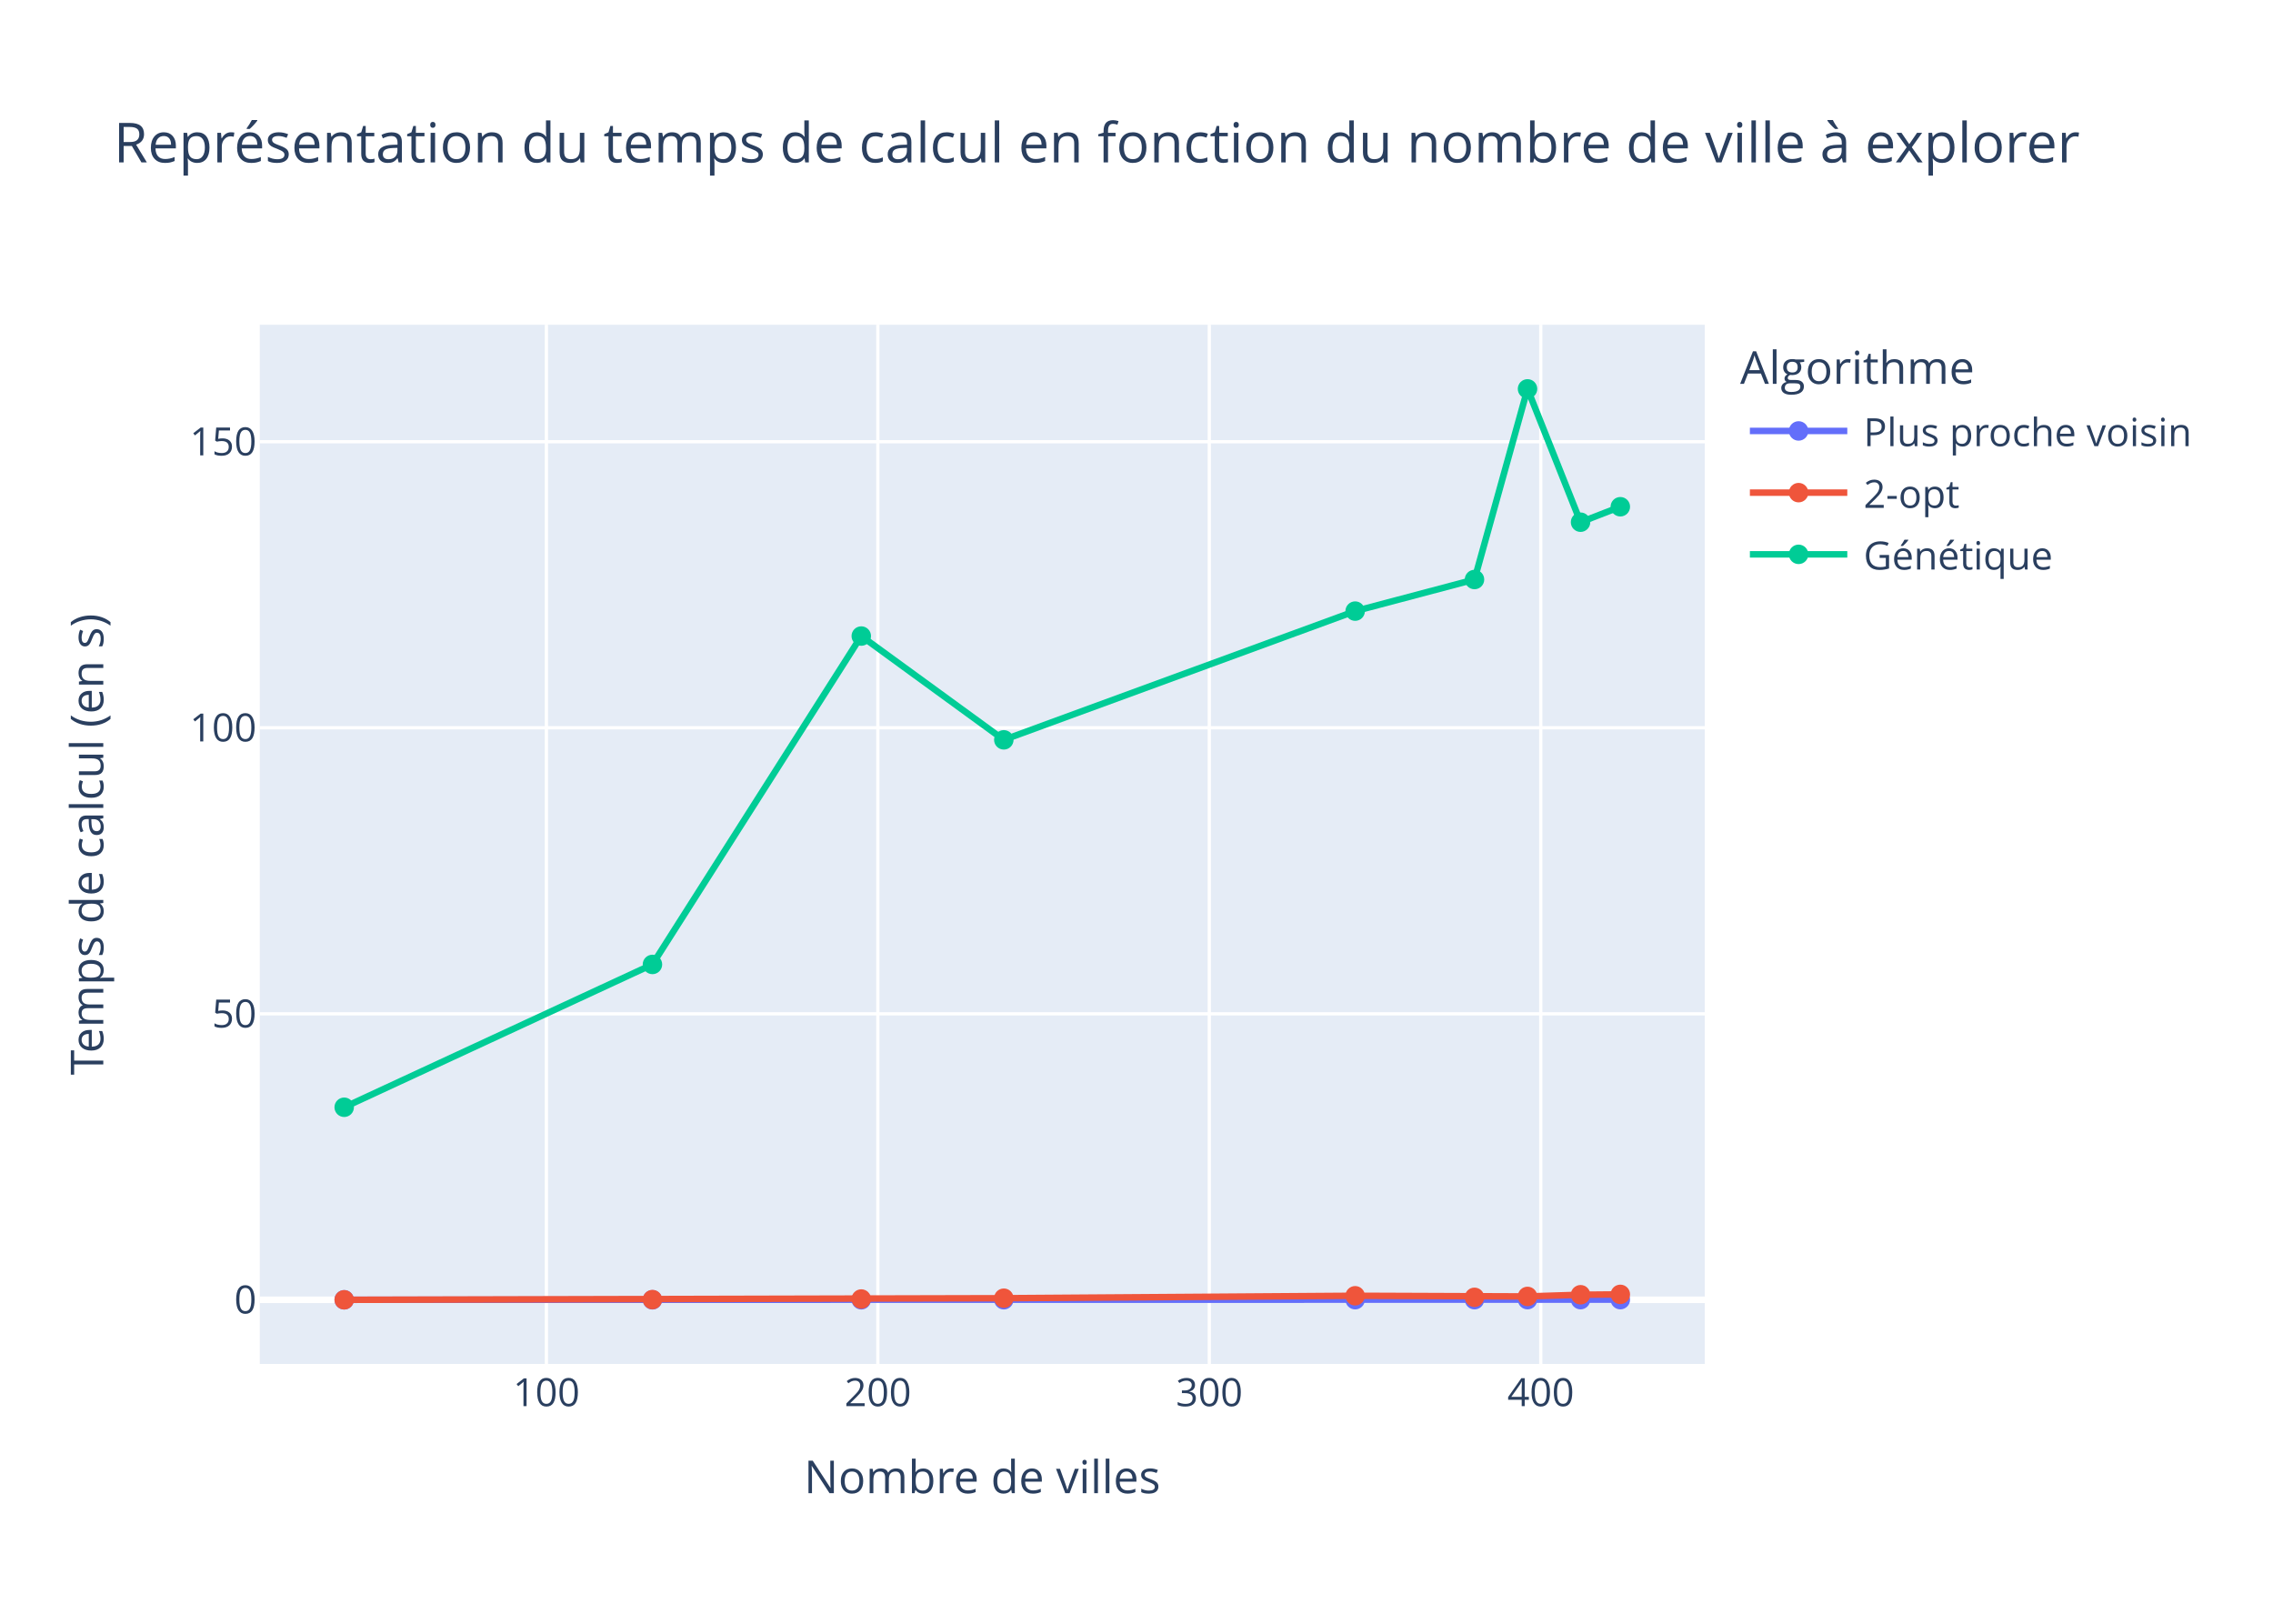
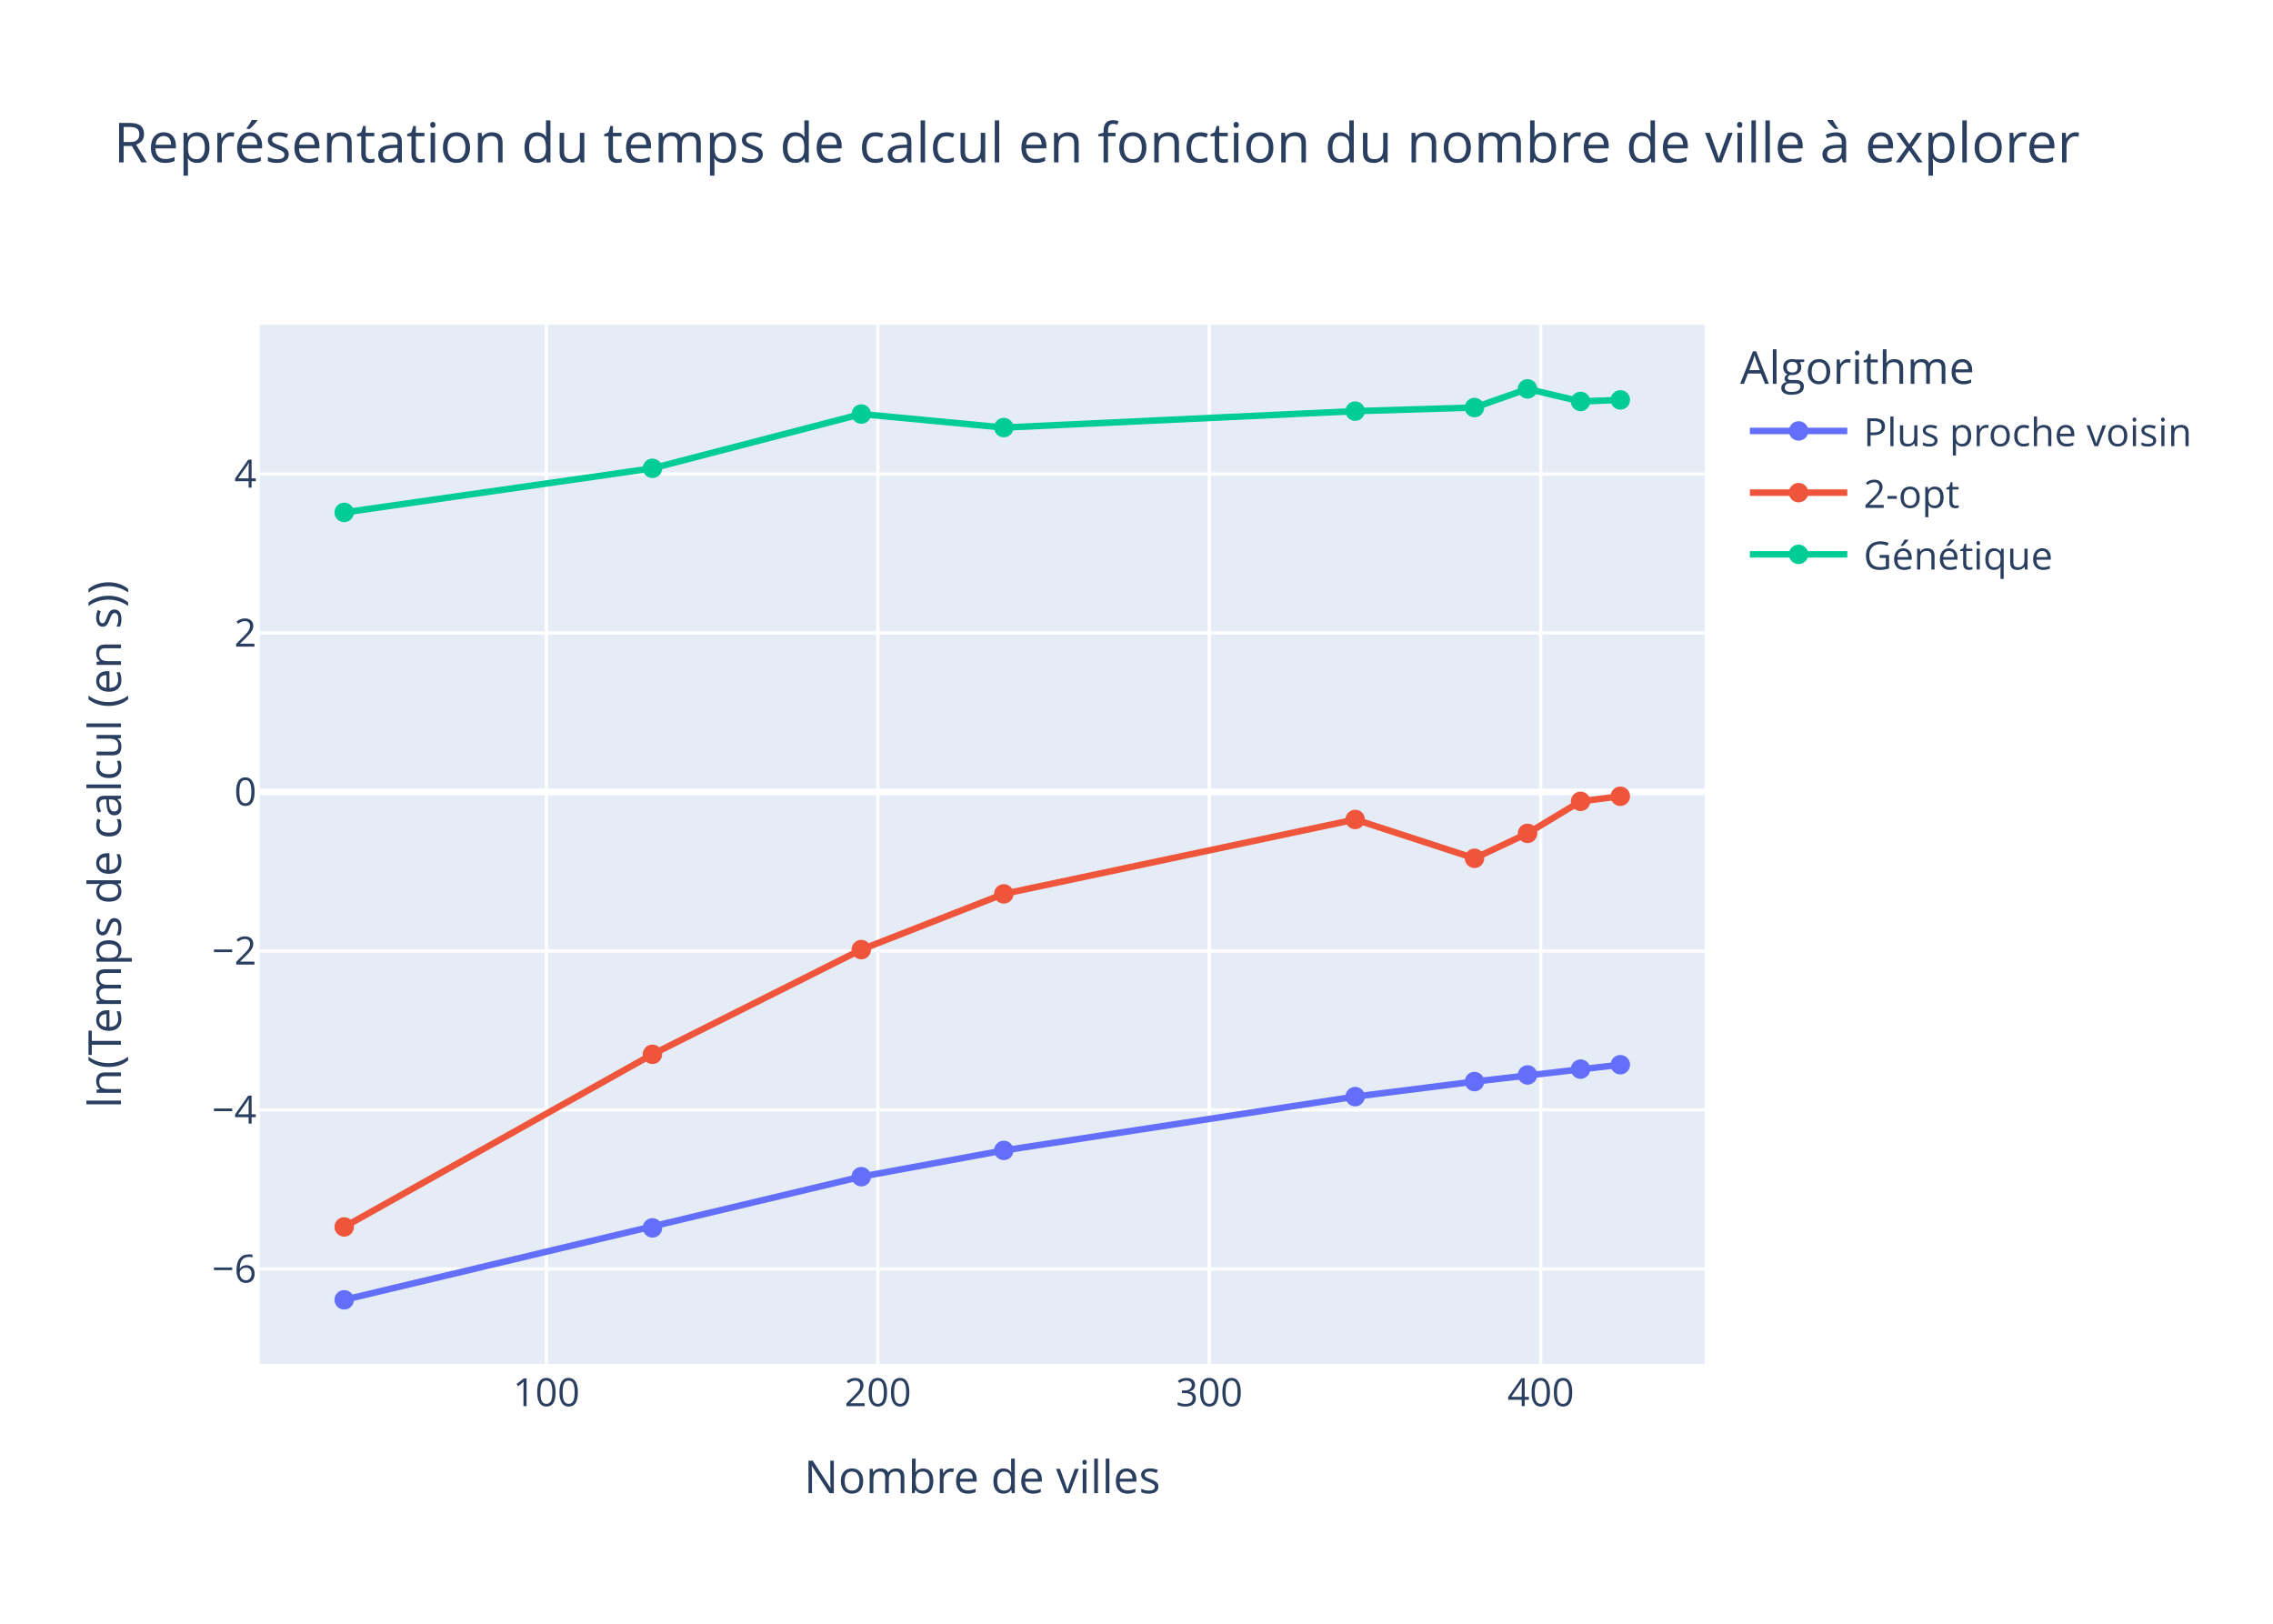
<svg xmlns="http://www.w3.org/2000/svg" class="main-svg" width="700" height="500" style="" viewBox="0 0 700 500">
  <rect x="0" y="0" width="700" height="500" style="fill: rgb(255, 255, 255); fill-opacity: 1;" />
-   <defs id="defs-68d21b">
+   <defs id="defs-ef554b">
    <g class="clips">
-       <clipPath id="clip68d21bxyplot" class="plotclip">
+       <clipPath id="clipef554bxyplot" class="plotclip">
        <rect width="445" height="320" />
      </clipPath>
-       <clipPath class="axesclip" id="clip68d21bx">
+       <clipPath class="axesclip" id="clipef554bx">
        <rect x="80" y="0" width="445" height="500" />
      </clipPath>
-       <clipPath class="axesclip" id="clip68d21by">
+       <clipPath class="axesclip" id="clipef554by">
        <rect x="0" y="100" width="700" height="320" />
      </clipPath>
-       <clipPath class="axesclip" id="clip68d21bxy">
+       <clipPath class="axesclip" id="clipef554bxy">
        <rect x="80" y="100" width="445" height="320" />
      </clipPath>
    </g>
    <g class="gradients" />
    <g class="patterns" />
  </defs>
  <g class="bglayer">
    <rect class="bg" x="80" y="100" width="445" height="320" style="fill: rgb(229, 236, 246); fill-opacity: 1; stroke-width: 0;" />
  </g>
  <g class="layer-below">
    <g class="imagelayer" />
    <g class="shapelayer" />
  </g>
  <g class="cartesianlayer">
    <g class="subplot xy">
      <g class="layer-subplot">
        <g class="shapelayer" />
        <g class="imagelayer" />
      </g>
      <g class="minor-gridlayer">
        <g class="x" />
        <g class="y" />
      </g>
      <g class="gridlayer">
        <g class="x">
          <path class="xgrid crisp" transform="translate(168.27,0)" d="M0,100v320" style="stroke: rgb(255, 255, 255); stroke-opacity: 1; stroke-width: 1px;" />
          <path class="xgrid crisp" transform="translate(270.35,0)" d="M0,100v320" style="stroke: rgb(255, 255, 255); stroke-opacity: 1; stroke-width: 1px;" />
          <path class="xgrid crisp" transform="translate(372.42,0)" d="M0,100v320" style="stroke: rgb(255, 255, 255); stroke-opacity: 1; stroke-width: 1px;" />
          <path class="xgrid crisp" transform="translate(474.5,0)" d="M0,100v320" style="stroke: rgb(255, 255, 255); stroke-opacity: 1; stroke-width: 1px;" />
        </g>
        <g class="y">
-           <path class="ygrid crisp" transform="translate(0,312.18)" d="M80,0h445" style="stroke: rgb(255, 255, 255); stroke-opacity: 1; stroke-width: 1px;" />
-           <path class="ygrid crisp" transform="translate(0,224.1)" d="M80,0h445" style="stroke: rgb(255, 255, 255); stroke-opacity: 1; stroke-width: 1px;" />
-           <path class="ygrid crisp" transform="translate(0,136.02)" d="M80,0h445" style="stroke: rgb(255, 255, 255); stroke-opacity: 1; stroke-width: 1px;" />
+           <path class="ygrid crisp" transform="translate(0,390.73)" d="M80,0h445" style="stroke: rgb(255, 255, 255); stroke-opacity: 1; stroke-width: 1px;" />
+           <path class="ygrid crisp" transform="translate(0,341.78)" d="M80,0h445" style="stroke: rgb(255, 255, 255); stroke-opacity: 1; stroke-width: 1px;" />
+           <path class="ygrid crisp" transform="translate(0,292.82)" d="M80,0h445" style="stroke: rgb(255, 255, 255); stroke-opacity: 1; stroke-width: 1px;" />
+           <path class="ygrid crisp" transform="translate(0,194.91)" d="M80,0h445" style="stroke: rgb(255, 255, 255); stroke-opacity: 1; stroke-width: 1px;" />
+           <path class="ygrid crisp" transform="translate(0,145.95)" d="M80,0h445" style="stroke: rgb(255, 255, 255); stroke-opacity: 1; stroke-width: 1px;" />
        </g>
      </g>
      <g class="zerolinelayer">
-         <path class="yzl zl crisp" transform="translate(0,400.25)" d="M80,0h445" style="stroke: rgb(255, 255, 255); stroke-opacity: 1; stroke-width: 2px;" />
+         <path class="yzl zl crisp" transform="translate(0,243.86)" d="M80,0h445" style="stroke: rgb(255, 255, 255); stroke-opacity: 1; stroke-width: 2px;" />
      </g>
      <path class="xlines-below" />
      <path class="ylines-below" />
      <g class="overlines-below" />
      <g class="xaxislayer-below" />
      <g class="yaxislayer-below" />
      <g class="overaxes-below" />
-       <g class="plot" transform="translate(80,100)" clip-path="url(#clip68d21bxyplot)">
+       <g class="plot" transform="translate(80,100)" clip-path="url(#clipef554bxyplot)">
        <g class="scatterlayer mlayer">
-           <g class="trace scatter trace523caa" style="stroke-miterlimit: 2; opacity: 1;">
+           <g class="trace scatter trace1c6cf1" style="stroke-miterlimit: 2; opacity: 1;">
            <g class="fills" />
            <g class="errorbars" />
            <g class="lines">
-               <path class="js-line" d="M26,300.25L419,300.2" style="vector-effect: none; fill: none; stroke: rgb(99, 110, 250); stroke-opacity: 1; stroke-width: 2px; opacity: 1;" />
+               <path class="js-line" d="M26,300.25L185.24,262.33L229.14,254.25L337.34,237.68L374.09,233.05L419,227.86" style="vector-effect: none; fill: none; stroke: rgb(99, 110, 250); stroke-opacity: 1; stroke-width: 2px; opacity: 1;" />
            </g>
            <g class="points">
              <path class="point" transform="translate(26,300.25)" d="M3,0A3,3 0 1,1 0,-3A3,3 0 0,1 3,0Z" style="opacity: 1; stroke-width: 0px; fill: rgb(99, 110, 250); fill-opacity: 1;" />
-               <path class="point" transform="translate(120.93,300.25)" d="M3,0A3,3 0 1,1 0,-3A3,3 0 0,1 3,0Z" style="opacity: 1; stroke-width: 0px; fill: rgb(99, 110, 250); fill-opacity: 1;" />
-               <path class="point" transform="translate(185.24,300.24)" d="M3,0A3,3 0 1,1 0,-3A3,3 0 0,1 3,0Z" style="opacity: 1; stroke-width: 0px; fill: rgb(99, 110, 250); fill-opacity: 1;" />
-               <path class="point" transform="translate(229.14,300.23)" d="M3,0A3,3 0 1,1 0,-3A3,3 0 0,1 3,0Z" style="opacity: 1; stroke-width: 0px; fill: rgb(99, 110, 250); fill-opacity: 1;" />
-               <path class="point" transform="translate(337.34,300.21)" d="M3,0A3,3 0 1,1 0,-3A3,3 0 0,1 3,0Z" style="opacity: 1; stroke-width: 0px; fill: rgb(99, 110, 250); fill-opacity: 1;" />
-               <path class="point" transform="translate(374.09,300.21)" d="M3,0A3,3 0 1,1 0,-3A3,3 0 0,1 3,0Z" style="opacity: 1; stroke-width: 0px; fill: rgb(99, 110, 250); fill-opacity: 1;" />
-               <path class="point" transform="translate(390.42,300.2)" d="M3,0A3,3 0 1,1 0,-3A3,3 0 0,1 3,0Z" style="opacity: 1; stroke-width: 0px; fill: rgb(99, 110, 250); fill-opacity: 1;" />
-               <path class="point" transform="translate(406.75,300.2)" d="M3,0A3,3 0 1,1 0,-3A3,3 0 0,1 3,0Z" style="opacity: 1; stroke-width: 0px; fill: rgb(99, 110, 250); fill-opacity: 1;" />
-               <path class="point" transform="translate(419,300.2)" d="M3,0A3,3 0 1,1 0,-3A3,3 0 0,1 3,0Z" style="opacity: 1; stroke-width: 0px; fill: rgb(99, 110, 250); fill-opacity: 1;" />
+               <path class="point" transform="translate(120.93,278.1)" d="M3,0A3,3 0 1,1 0,-3A3,3 0 0,1 3,0Z" style="opacity: 1; stroke-width: 0px; fill: rgb(99, 110, 250); fill-opacity: 1;" />
+               <path class="point" transform="translate(185.24,262.33)" d="M3,0A3,3 0 1,1 0,-3A3,3 0 0,1 3,0Z" style="opacity: 1; stroke-width: 0px; fill: rgb(99, 110, 250); fill-opacity: 1;" />
+               <path class="point" transform="translate(229.14,254.25)" d="M3,0A3,3 0 1,1 0,-3A3,3 0 0,1 3,0Z" style="opacity: 1; stroke-width: 0px; fill: rgb(99, 110, 250); fill-opacity: 1;" />
+               <path class="point" transform="translate(337.34,237.68)" d="M3,0A3,3 0 1,1 0,-3A3,3 0 0,1 3,0Z" style="opacity: 1; stroke-width: 0px; fill: rgb(99, 110, 250); fill-opacity: 1;" />
+               <path class="point" transform="translate(374.09,233.05)" d="M3,0A3,3 0 1,1 0,-3A3,3 0 0,1 3,0Z" style="opacity: 1; stroke-width: 0px; fill: rgb(99, 110, 250); fill-opacity: 1;" />
+               <path class="point" transform="translate(390.42,231.01)" d="M3,0A3,3 0 1,1 0,-3A3,3 0 0,1 3,0Z" style="opacity: 1; stroke-width: 0px; fill: rgb(99, 110, 250); fill-opacity: 1;" />
+               <path class="point" transform="translate(406.75,229.22)" d="M3,0A3,3 0 1,1 0,-3A3,3 0 0,1 3,0Z" style="opacity: 1; stroke-width: 0px; fill: rgb(99, 110, 250); fill-opacity: 1;" />
+               <path class="point" transform="translate(419,227.86)" d="M3,0A3,3 0 1,1 0,-3A3,3 0 0,1 3,0Z" style="opacity: 1; stroke-width: 0px; fill: rgb(99, 110, 250); fill-opacity: 1;" />
            </g>
            <g class="text" />
          </g>
-           <g class="trace scatter tracee84bd7" style="stroke-miterlimit: 2; opacity: 1;">
+           <g class="trace scatter tracebb99de" style="stroke-miterlimit: 2; opacity: 1;">
            <g class="fills" />
            <g class="errorbars" />
            <g class="lines">
-               <path class="js-line" d="M26,300.25L229.14,299.76L337.34,299.01L390.42,299.21L406.75,298.69L419,298.58" style="vector-effect: none; fill: none; stroke: rgb(239, 85, 59); stroke-opacity: 1; stroke-width: 2px; opacity: 1;" />
+               <path class="js-line" d="M26,277.81L120.93,224.65L185.24,192.41L229.14,175.25L337.34,152.34L374.09,164.3L390.42,156.62L406.75,146.76L419,145.19" style="vector-effect: none; fill: none; stroke: rgb(239, 85, 59); stroke-opacity: 1; stroke-width: 2px; opacity: 1;" />
            </g>
            <g class="points">
-               <path class="point" transform="translate(26,300.25)" d="M3,0A3,3 0 1,1 0,-3A3,3 0 0,1 3,0Z" style="opacity: 1; stroke-width: 0px; fill: rgb(239, 85, 59); fill-opacity: 1;" />
-               <path class="point" transform="translate(120.93,300.19)" d="M3,0A3,3 0 1,1 0,-3A3,3 0 0,1 3,0Z" style="opacity: 1; stroke-width: 0px; fill: rgb(239, 85, 59); fill-opacity: 1;" />
-               <path class="point" transform="translate(185.24,300.01)" d="M3,0A3,3 0 1,1 0,-3A3,3 0 0,1 3,0Z" style="opacity: 1; stroke-width: 0px; fill: rgb(239, 85, 59); fill-opacity: 1;" />
-               <path class="point" transform="translate(229.14,299.76)" d="M3,0A3,3 0 1,1 0,-3A3,3 0 0,1 3,0Z" style="opacity: 1; stroke-width: 0px; fill: rgb(239, 85, 59); fill-opacity: 1;" />
-               <path class="point" transform="translate(337.34,299.01)" d="M3,0A3,3 0 1,1 0,-3A3,3 0 0,1 3,0Z" style="opacity: 1; stroke-width: 0px; fill: rgb(239, 85, 59); fill-opacity: 1;" />
-               <path class="point" transform="translate(374.09,299.49)" d="M3,0A3,3 0 1,1 0,-3A3,3 0 0,1 3,0Z" style="opacity: 1; stroke-width: 0px; fill: rgb(239, 85, 59); fill-opacity: 1;" />
-               <path class="point" transform="translate(390.42,299.21)" d="M3,0A3,3 0 1,1 0,-3A3,3 0 0,1 3,0Z" style="opacity: 1; stroke-width: 0px; fill: rgb(239, 85, 59); fill-opacity: 1;" />
-               <path class="point" transform="translate(406.75,298.69)" d="M3,0A3,3 0 1,1 0,-3A3,3 0 0,1 3,0Z" style="opacity: 1; stroke-width: 0px; fill: rgb(239, 85, 59); fill-opacity: 1;" />
-               <path class="point" transform="translate(419,298.58)" d="M3,0A3,3 0 1,1 0,-3A3,3 0 0,1 3,0Z" style="opacity: 1; stroke-width: 0px; fill: rgb(239, 85, 59); fill-opacity: 1;" />
+               <path class="point" transform="translate(26,277.81)" d="M3,0A3,3 0 1,1 0,-3A3,3 0 0,1 3,0Z" style="opacity: 1; stroke-width: 0px; fill: rgb(239, 85, 59); fill-opacity: 1;" />
+               <path class="point" transform="translate(120.93,224.65)" d="M3,0A3,3 0 1,1 0,-3A3,3 0 0,1 3,0Z" style="opacity: 1; stroke-width: 0px; fill: rgb(239, 85, 59); fill-opacity: 1;" />
+               <path class="point" transform="translate(185.24,192.41)" d="M3,0A3,3 0 1,1 0,-3A3,3 0 0,1 3,0Z" style="opacity: 1; stroke-width: 0px; fill: rgb(239, 85, 59); fill-opacity: 1;" />
+               <path class="point" transform="translate(229.14,175.25)" d="M3,0A3,3 0 1,1 0,-3A3,3 0 0,1 3,0Z" style="opacity: 1; stroke-width: 0px; fill: rgb(239, 85, 59); fill-opacity: 1;" />
+               <path class="point" transform="translate(337.34,152.34)" d="M3,0A3,3 0 1,1 0,-3A3,3 0 0,1 3,0Z" style="opacity: 1; stroke-width: 0px; fill: rgb(239, 85, 59); fill-opacity: 1;" />
+               <path class="point" transform="translate(374.09,164.3)" d="M3,0A3,3 0 1,1 0,-3A3,3 0 0,1 3,0Z" style="opacity: 1; stroke-width: 0px; fill: rgb(239, 85, 59); fill-opacity: 1;" />
+               <path class="point" transform="translate(390.42,156.62)" d="M3,0A3,3 0 1,1 0,-3A3,3 0 0,1 3,0Z" style="opacity: 1; stroke-width: 0px; fill: rgb(239, 85, 59); fill-opacity: 1;" />
+               <path class="point" transform="translate(406.75,146.76)" d="M3,0A3,3 0 1,1 0,-3A3,3 0 0,1 3,0Z" style="opacity: 1; stroke-width: 0px; fill: rgb(239, 85, 59); fill-opacity: 1;" />
+               <path class="point" transform="translate(419,145.19)" d="M3,0A3,3 0 1,1 0,-3A3,3 0 0,1 3,0Z" style="opacity: 1; stroke-width: 0px; fill: rgb(239, 85, 59); fill-opacity: 1;" />
            </g>
            <g class="text" />
          </g>
-           <g class="trace scatter traceb8775d" style="stroke-miterlimit: 2; opacity: 1;">
+           <g class="trace scatter trace73d705" style="stroke-miterlimit: 2; opacity: 1;">
            <g class="fills" />
            <g class="errorbars" />
            <g class="lines">
-               <path class="js-line" d="M26,240.96L120.93,196.98L185.24,95.86L229.14,127.82L337.34,88.18L374.09,78.45L390.42,19.75L406.75,60.8L419,56.04" style="vector-effect: none; fill: none; stroke: rgb(0, 204, 150); stroke-opacity: 1; stroke-width: 2px; opacity: 1;" />
+               <path class="js-line" d="M26,57.79L120.93,44.21L185.24,27.5L229.14,31.66L337.34,26.6L374.09,25.5L390.42,19.75L406.75,23.62L419,23.14" style="vector-effect: none; fill: none; stroke: rgb(0, 204, 150); stroke-opacity: 1; stroke-width: 2px; opacity: 1;" />
            </g>
            <g class="points">
-               <path class="point" transform="translate(26,240.96)" d="M3,0A3,3 0 1,1 0,-3A3,3 0 0,1 3,0Z" style="opacity: 1; stroke-width: 0px; fill: rgb(0, 204, 150); fill-opacity: 1;" />
-               <path class="point" transform="translate(120.93,196.98)" d="M3,0A3,3 0 1,1 0,-3A3,3 0 0,1 3,0Z" style="opacity: 1; stroke-width: 0px; fill: rgb(0, 204, 150); fill-opacity: 1;" />
-               <path class="point" transform="translate(185.24,95.86)" d="M3,0A3,3 0 1,1 0,-3A3,3 0 0,1 3,0Z" style="opacity: 1; stroke-width: 0px; fill: rgb(0, 204, 150); fill-opacity: 1;" />
-               <path class="point" transform="translate(229.14,127.82)" d="M3,0A3,3 0 1,1 0,-3A3,3 0 0,1 3,0Z" style="opacity: 1; stroke-width: 0px; fill: rgb(0, 204, 150); fill-opacity: 1;" />
-               <path class="point" transform="translate(337.34,88.18)" d="M3,0A3,3 0 1,1 0,-3A3,3 0 0,1 3,0Z" style="opacity: 1; stroke-width: 0px; fill: rgb(0, 204, 150); fill-opacity: 1;" />
-               <path class="point" transform="translate(374.09,78.45)" d="M3,0A3,3 0 1,1 0,-3A3,3 0 0,1 3,0Z" style="opacity: 1; stroke-width: 0px; fill: rgb(0, 204, 150); fill-opacity: 1;" />
+               <path class="point" transform="translate(26,57.79)" d="M3,0A3,3 0 1,1 0,-3A3,3 0 0,1 3,0Z" style="opacity: 1; stroke-width: 0px; fill: rgb(0, 204, 150); fill-opacity: 1;" />
+               <path class="point" transform="translate(120.93,44.21)" d="M3,0A3,3 0 1,1 0,-3A3,3 0 0,1 3,0Z" style="opacity: 1; stroke-width: 0px; fill: rgb(0, 204, 150); fill-opacity: 1;" />
+               <path class="point" transform="translate(185.24,27.5)" d="M3,0A3,3 0 1,1 0,-3A3,3 0 0,1 3,0Z" style="opacity: 1; stroke-width: 0px; fill: rgb(0, 204, 150); fill-opacity: 1;" />
+               <path class="point" transform="translate(229.14,31.66)" d="M3,0A3,3 0 1,1 0,-3A3,3 0 0,1 3,0Z" style="opacity: 1; stroke-width: 0px; fill: rgb(0, 204, 150); fill-opacity: 1;" />
+               <path class="point" transform="translate(337.34,26.6)" d="M3,0A3,3 0 1,1 0,-3A3,3 0 0,1 3,0Z" style="opacity: 1; stroke-width: 0px; fill: rgb(0, 204, 150); fill-opacity: 1;" />
+               <path class="point" transform="translate(374.09,25.5)" d="M3,0A3,3 0 1,1 0,-3A3,3 0 0,1 3,0Z" style="opacity: 1; stroke-width: 0px; fill: rgb(0, 204, 150); fill-opacity: 1;" />
              <path class="point" transform="translate(390.42,19.75)" d="M3,0A3,3 0 1,1 0,-3A3,3 0 0,1 3,0Z" style="opacity: 1; stroke-width: 0px; fill: rgb(0, 204, 150); fill-opacity: 1;" />
-               <path class="point" transform="translate(406.75,60.8)" d="M3,0A3,3 0 1,1 0,-3A3,3 0 0,1 3,0Z" style="opacity: 1; stroke-width: 0px; fill: rgb(0, 204, 150); fill-opacity: 1;" />
-               <path class="point" transform="translate(419,56.04)" d="M3,0A3,3 0 1,1 0,-3A3,3 0 0,1 3,0Z" style="opacity: 1; stroke-width: 0px; fill: rgb(0, 204, 150); fill-opacity: 1;" />
+               <path class="point" transform="translate(406.75,23.62)" d="M3,0A3,3 0 1,1 0,-3A3,3 0 0,1 3,0Z" style="opacity: 1; stroke-width: 0px; fill: rgb(0, 204, 150); fill-opacity: 1;" />
+               <path class="point" transform="translate(419,23.14)" d="M3,0A3,3 0 1,1 0,-3A3,3 0 0,1 3,0Z" style="opacity: 1; stroke-width: 0px; fill: rgb(0, 204, 150); fill-opacity: 1;" />
            </g>
            <g class="text" />
          </g>
        </g>
      </g>
      <g class="overplot" />
      <path class="xlines-above crisp" d="M0,0" style="fill: none;" />
      <path class="ylines-above crisp" d="M0,0" style="fill: none;" />
      <g class="overlines-above" />
      <g class="xaxislayer-above">
        <g class="xtick">
          <text text-anchor="middle" x="0" y="433" transform="translate(168.27,0)" style="font-family: 'Open Sans', verdana, arial, sans-serif; font-size: 12px; fill: rgb(42, 63, 95); fill-opacity: 1; white-space: pre; opacity: 1;">100</text>
        </g>
        <g class="xtick">
          <text text-anchor="middle" x="0" y="433" style="font-family: 'Open Sans', verdana, arial, sans-serif; font-size: 12px; fill: rgb(42, 63, 95); fill-opacity: 1; white-space: pre; opacity: 1;" transform="translate(270.35,0)">200</text>
        </g>
        <g class="xtick">
          <text text-anchor="middle" x="0" y="433" style="font-family: 'Open Sans', verdana, arial, sans-serif; font-size: 12px; fill: rgb(42, 63, 95); fill-opacity: 1; white-space: pre; opacity: 1;" transform="translate(372.42,0)">300</text>
        </g>
        <g class="xtick">
          <text text-anchor="middle" x="0" y="433" style="font-family: 'Open Sans', verdana, arial, sans-serif; font-size: 12px; fill: rgb(42, 63, 95); fill-opacity: 1; white-space: pre; opacity: 1;" transform="translate(474.5,0)">400</text>
        </g>
      </g>
      <g class="yaxislayer-above">
        <g class="ytick">
-           <text text-anchor="end" x="79" y="4.2" transform="translate(0,400.25)" style="font-family: 'Open Sans', verdana, arial, sans-serif; font-size: 12px; fill: rgb(42, 63, 95); fill-opacity: 1; white-space: pre; opacity: 1;">0</text>
-         </g>
-         <g class="ytick">
-           <text text-anchor="end" x="79" y="4.2" style="font-family: 'Open Sans', verdana, arial, sans-serif; font-size: 12px; fill: rgb(42, 63, 95); fill-opacity: 1; white-space: pre; opacity: 1;" transform="translate(0,312.18)">50</text>
-         </g>
-         <g class="ytick">
-           <text text-anchor="end" x="79" y="4.2" style="font-family: 'Open Sans', verdana, arial, sans-serif; font-size: 12px; fill: rgb(42, 63, 95); fill-opacity: 1; white-space: pre; opacity: 1;" transform="translate(0,224.1)">100</text>
-         </g>
-         <g class="ytick">
-           <text text-anchor="end" x="79" y="4.2" style="font-family: 'Open Sans', verdana, arial, sans-serif; font-size: 12px; fill: rgb(42, 63, 95); fill-opacity: 1; white-space: pre; opacity: 1;" transform="translate(0,136.02)">150</text>
+           <text text-anchor="end" x="79" y="4.2" transform="translate(0,390.73)" style="font-family: 'Open Sans', verdana, arial, sans-serif; font-size: 12px; fill: rgb(42, 63, 95); fill-opacity: 1; white-space: pre; opacity: 1;">−6</text>
+         </g>
+         <g class="ytick">
+           <text text-anchor="end" x="79" y="4.2" style="font-family: 'Open Sans', verdana, arial, sans-serif; font-size: 12px; fill: rgb(42, 63, 95); fill-opacity: 1; white-space: pre; opacity: 1;" transform="translate(0,341.78)">−4</text>
+         </g>
+         <g class="ytick">
+           <text text-anchor="end" x="79" y="4.2" style="font-family: 'Open Sans', verdana, arial, sans-serif; font-size: 12px; fill: rgb(42, 63, 95); fill-opacity: 1; white-space: pre; opacity: 1;" transform="translate(0,292.82)">−2</text>
+         </g>
+         <g class="ytick">
+           <text text-anchor="end" x="79" y="4.2" style="font-family: 'Open Sans', verdana, arial, sans-serif; font-size: 12px; fill: rgb(42, 63, 95); fill-opacity: 1; white-space: pre; opacity: 1;" transform="translate(0,243.86)">0</text>
+         </g>
+         <g class="ytick">
+           <text text-anchor="end" x="79" y="4.2" style="font-family: 'Open Sans', verdana, arial, sans-serif; font-size: 12px; fill: rgb(42, 63, 95); fill-opacity: 1; white-space: pre; opacity: 1;" transform="translate(0,194.91)">2</text>
+         </g>
+         <g class="ytick">
+           <text text-anchor="end" x="79" y="4.2" style="font-family: 'Open Sans', verdana, arial, sans-serif; font-size: 12px; fill: rgb(42, 63, 95); fill-opacity: 1; white-space: pre; opacity: 1;" transform="translate(0,145.95)">4</text>
        </g>
      </g>
      <g class="overaxes-above" />
    </g>
  </g>
  <g class="polarlayer" />
  <g class="smithlayer" />
  <g class="ternarylayer" />
  <g class="geolayer" />
  <g class="funnelarealayer" />
  <g class="pielayer" />
  <g class="iciclelayer" />
  <g class="treemaplayer" />
  <g class="sunburstlayer" />
  <g class="glimages" />
-   <defs id="topdefs-68d21b">
+   <defs id="topdefs-ef554b">
    <g class="clips" />
-     <clipPath id="legend68d21b">
+     <clipPath id="legendef554b">
      <rect width="154" height="86" x="0" y="0" />
    </clipPath>
  </defs>
  <g class="layer-above">
    <g class="imagelayer" />
    <g class="shapelayer" />
  </g>
  <g class="infolayer">
    <g class="legend" pointer-events="all" transform="translate(533.9,100)">
      <rect class="bg" shape-rendering="crispEdges" width="154" height="86" x="0" y="0" style="stroke: rgb(68, 68, 68); stroke-opacity: 1; fill: rgb(255, 255, 255); fill-opacity: 1; stroke-width: 0px;" />
-       <g class="scrollbox" transform="" clip-path="url(#legend68d21b)">
+       <g class="scrollbox" transform="" clip-path="url(#legendef554b)">
        <text class="legendtitletext" text-anchor="start" x="2" y="18.2" style="font-family: 'Open Sans', verdana, arial, sans-serif; font-size: 14px; fill: rgb(42, 63, 95); fill-opacity: 1; white-space: pre;">Algorithme</text>
        <g class="groups" transform="">
          <g class="traces" transform="translate(0,32.7)" style="opacity: 1;">
            <text class="legendtext" text-anchor="start" x="40" y="4.68" style="font-family: 'Open Sans', verdana, arial, sans-serif; font-size: 12px; fill: rgb(42, 63, 95); fill-opacity: 1; white-space: pre;">Plus proche voisin</text>
            <g class="layers" style="opacity: 1;">
              <g class="legendfill" />
              <g class="legendlines">
                <path class="js-line" d="M5,0h30" style="fill: none; stroke: rgb(99, 110, 250); stroke-opacity: 1; stroke-width: 2px;" />
              </g>
              <g class="legendsymbols">
                <g class="legendpoints">
                  <path class="scatterpts" transform="translate(20,0)" d="M3,0A3,3 0 1,1 0,-3A3,3 0 0,1 3,0Z" style="opacity: 1; stroke-width: 0px; fill: rgb(99, 110, 250); fill-opacity: 1;" />
                </g>
              </g>
            </g>
            <rect class="legendtoggle" x="0" y="-9.5" width="148.516" height="19" style="fill: rgb(0, 0, 0); fill-opacity: 0;" />
          </g>
        </g>
        <g class="groups" transform="">
          <g class="traces" transform="translate(0,51.7)" style="opacity: 1;">
            <text class="legendtext" text-anchor="start" x="40" y="4.68" style="font-family: 'Open Sans', verdana, arial, sans-serif; font-size: 12px; fill: rgb(42, 63, 95); fill-opacity: 1; white-space: pre;">2-opt</text>
            <g class="layers" style="opacity: 1;">
              <g class="legendfill" />
              <g class="legendlines">
                <path class="js-line" d="M5,0h30" style="fill: none; stroke: rgb(239, 85, 59); stroke-opacity: 1; stroke-width: 2px;" />
              </g>
              <g class="legendsymbols">
                <g class="legendpoints">
                  <path class="scatterpts" transform="translate(20,0)" d="M3,0A3,3 0 1,1 0,-3A3,3 0 0,1 3,0Z" style="opacity: 1; stroke-width: 0px; fill: rgb(239, 85, 59); fill-opacity: 1;" />
                </g>
              </g>
            </g>
            <rect class="legendtoggle" x="0" y="-9.5" width="148.516" height="19" style="fill: rgb(0, 0, 0); fill-opacity: 0;" />
          </g>
        </g>
        <g class="groups" transform="">
          <g class="traces" transform="translate(0,70.7)" style="opacity: 1;">
            <text class="legendtext" text-anchor="start" x="40" y="4.68" style="font-family: 'Open Sans', verdana, arial, sans-serif; font-size: 12px; fill: rgb(42, 63, 95); fill-opacity: 1; white-space: pre;">Génétique</text>
            <g class="layers" style="opacity: 1;">
              <g class="legendfill" />
              <g class="legendlines">
                <path class="js-line" d="M5,0h30" style="fill: none; stroke: rgb(0, 204, 150); stroke-opacity: 1; stroke-width: 2px;" />
              </g>
              <g class="legendsymbols">
                <g class="legendpoints">
                  <path class="scatterpts" transform="translate(20,0)" d="M3,0A3,3 0 1,1 0,-3A3,3 0 0,1 3,0Z" style="opacity: 1; stroke-width: 0px; fill: rgb(0, 204, 150); fill-opacity: 1;" />
                </g>
              </g>
            </g>
            <rect class="legendtoggle" x="0" y="-9.5" width="148.516" height="19" style="fill: rgb(0, 0, 0); fill-opacity: 0;" />
          </g>
        </g>
      </g>
      <rect class="scrollbar" rx="20" ry="3" width="0" height="0" x="0" y="0" style="fill: rgb(128, 139, 164); fill-opacity: 1;" />
    </g>
    <g class="g-gtitle">
      <text class="gtitle" x="35" y="50" text-anchor="start" dy="0em" style="font-family: 'Open Sans', verdana, arial, sans-serif; font-size: 17px; fill: rgb(42, 63, 95); opacity: 1; font-weight: normal; white-space: pre;">Représentation du temps de calcul en fonction du nombre de ville à explorer</text>
    </g>
    <g class="g-xtitle">
      <text class="xtitle" x="302.5" y="459.8" text-anchor="middle" style="font-family: 'Open Sans', verdana, arial, sans-serif; font-size: 14px; fill: rgb(42, 63, 95); opacity: 1; font-weight: normal; white-space: pre;">Nombre de villes</text>
    </g>
    <g class="g-ytitle">
-       <text class="ytitle" transform="rotate(-90,31.80938,260)" x="31.809" y="260" text-anchor="middle" style="font-family: 'Open Sans', verdana, arial, sans-serif; font-size: 14px; fill: rgb(42, 63, 95); opacity: 1; font-weight: normal; white-space: pre;">Temps de calcul (en s)</text>
+       <text class="ytitle" transform="rotate(-90,37.24688,260)" x="37.247" y="260" text-anchor="middle" style="font-family: 'Open Sans', verdana, arial, sans-serif; font-size: 14px; fill: rgb(42, 63, 95); opacity: 1; font-weight: normal; white-space: pre;">ln(Temps de calcul (en s))</text>
    </g>
  </g>
</svg>
